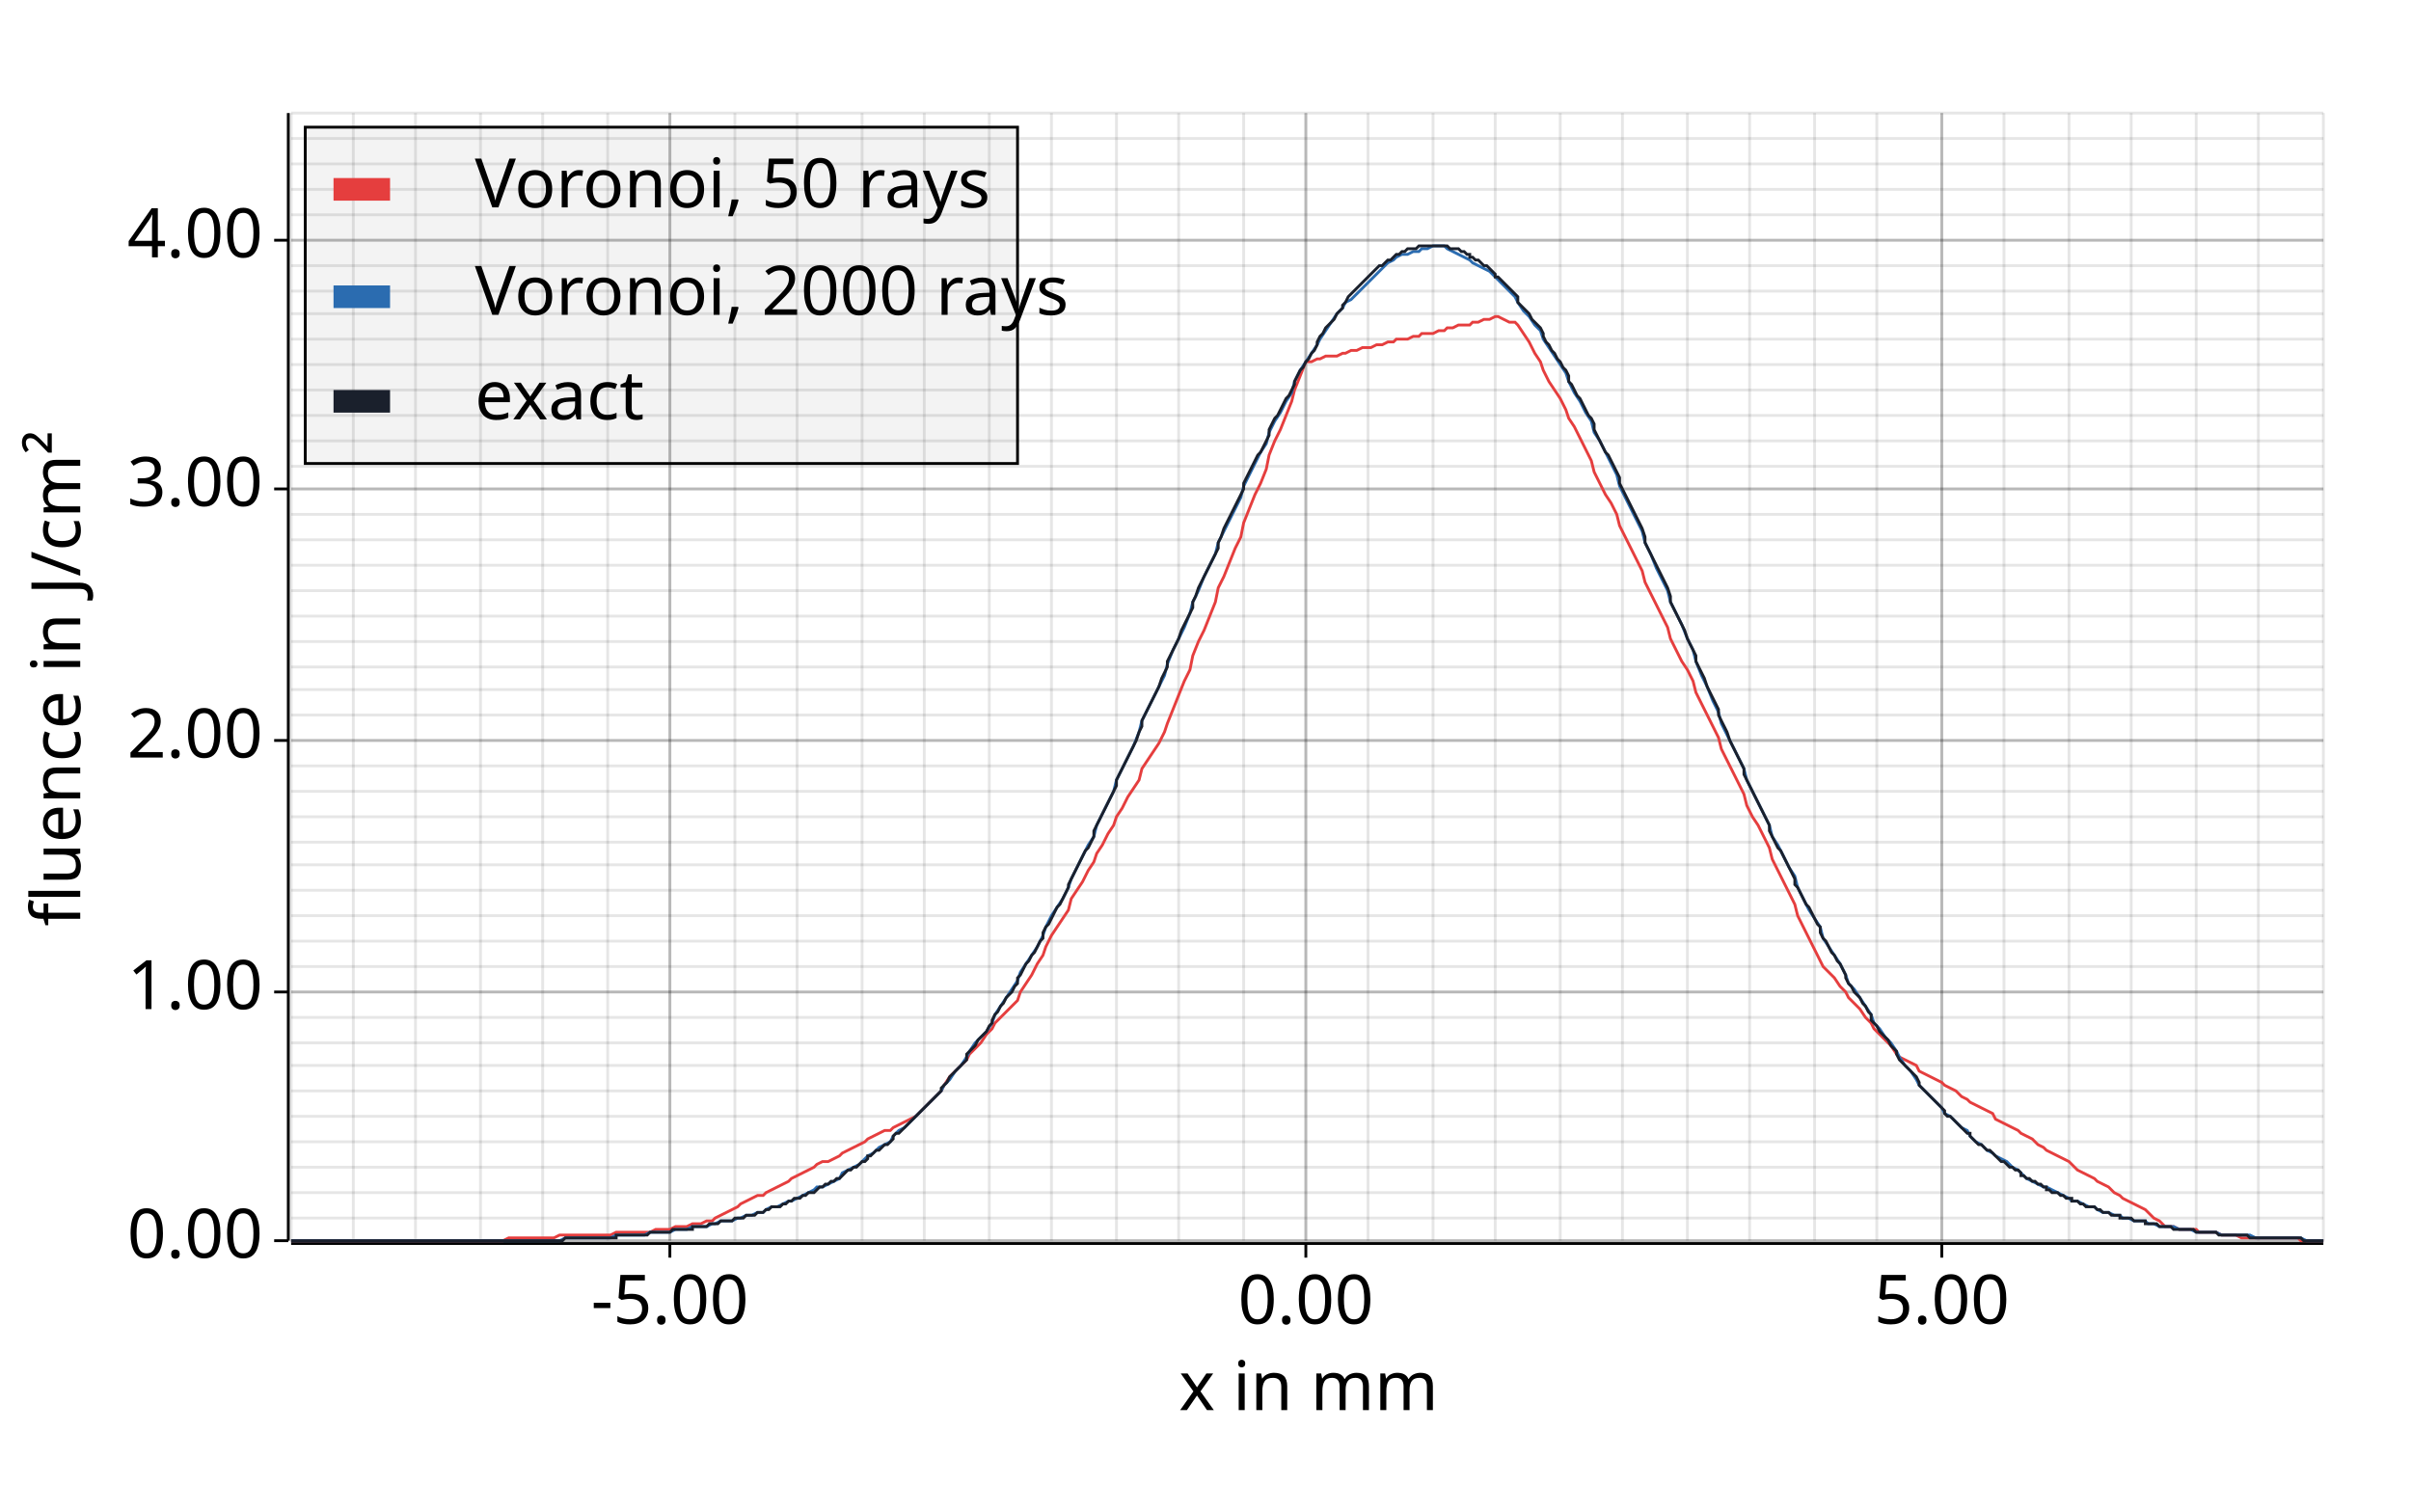
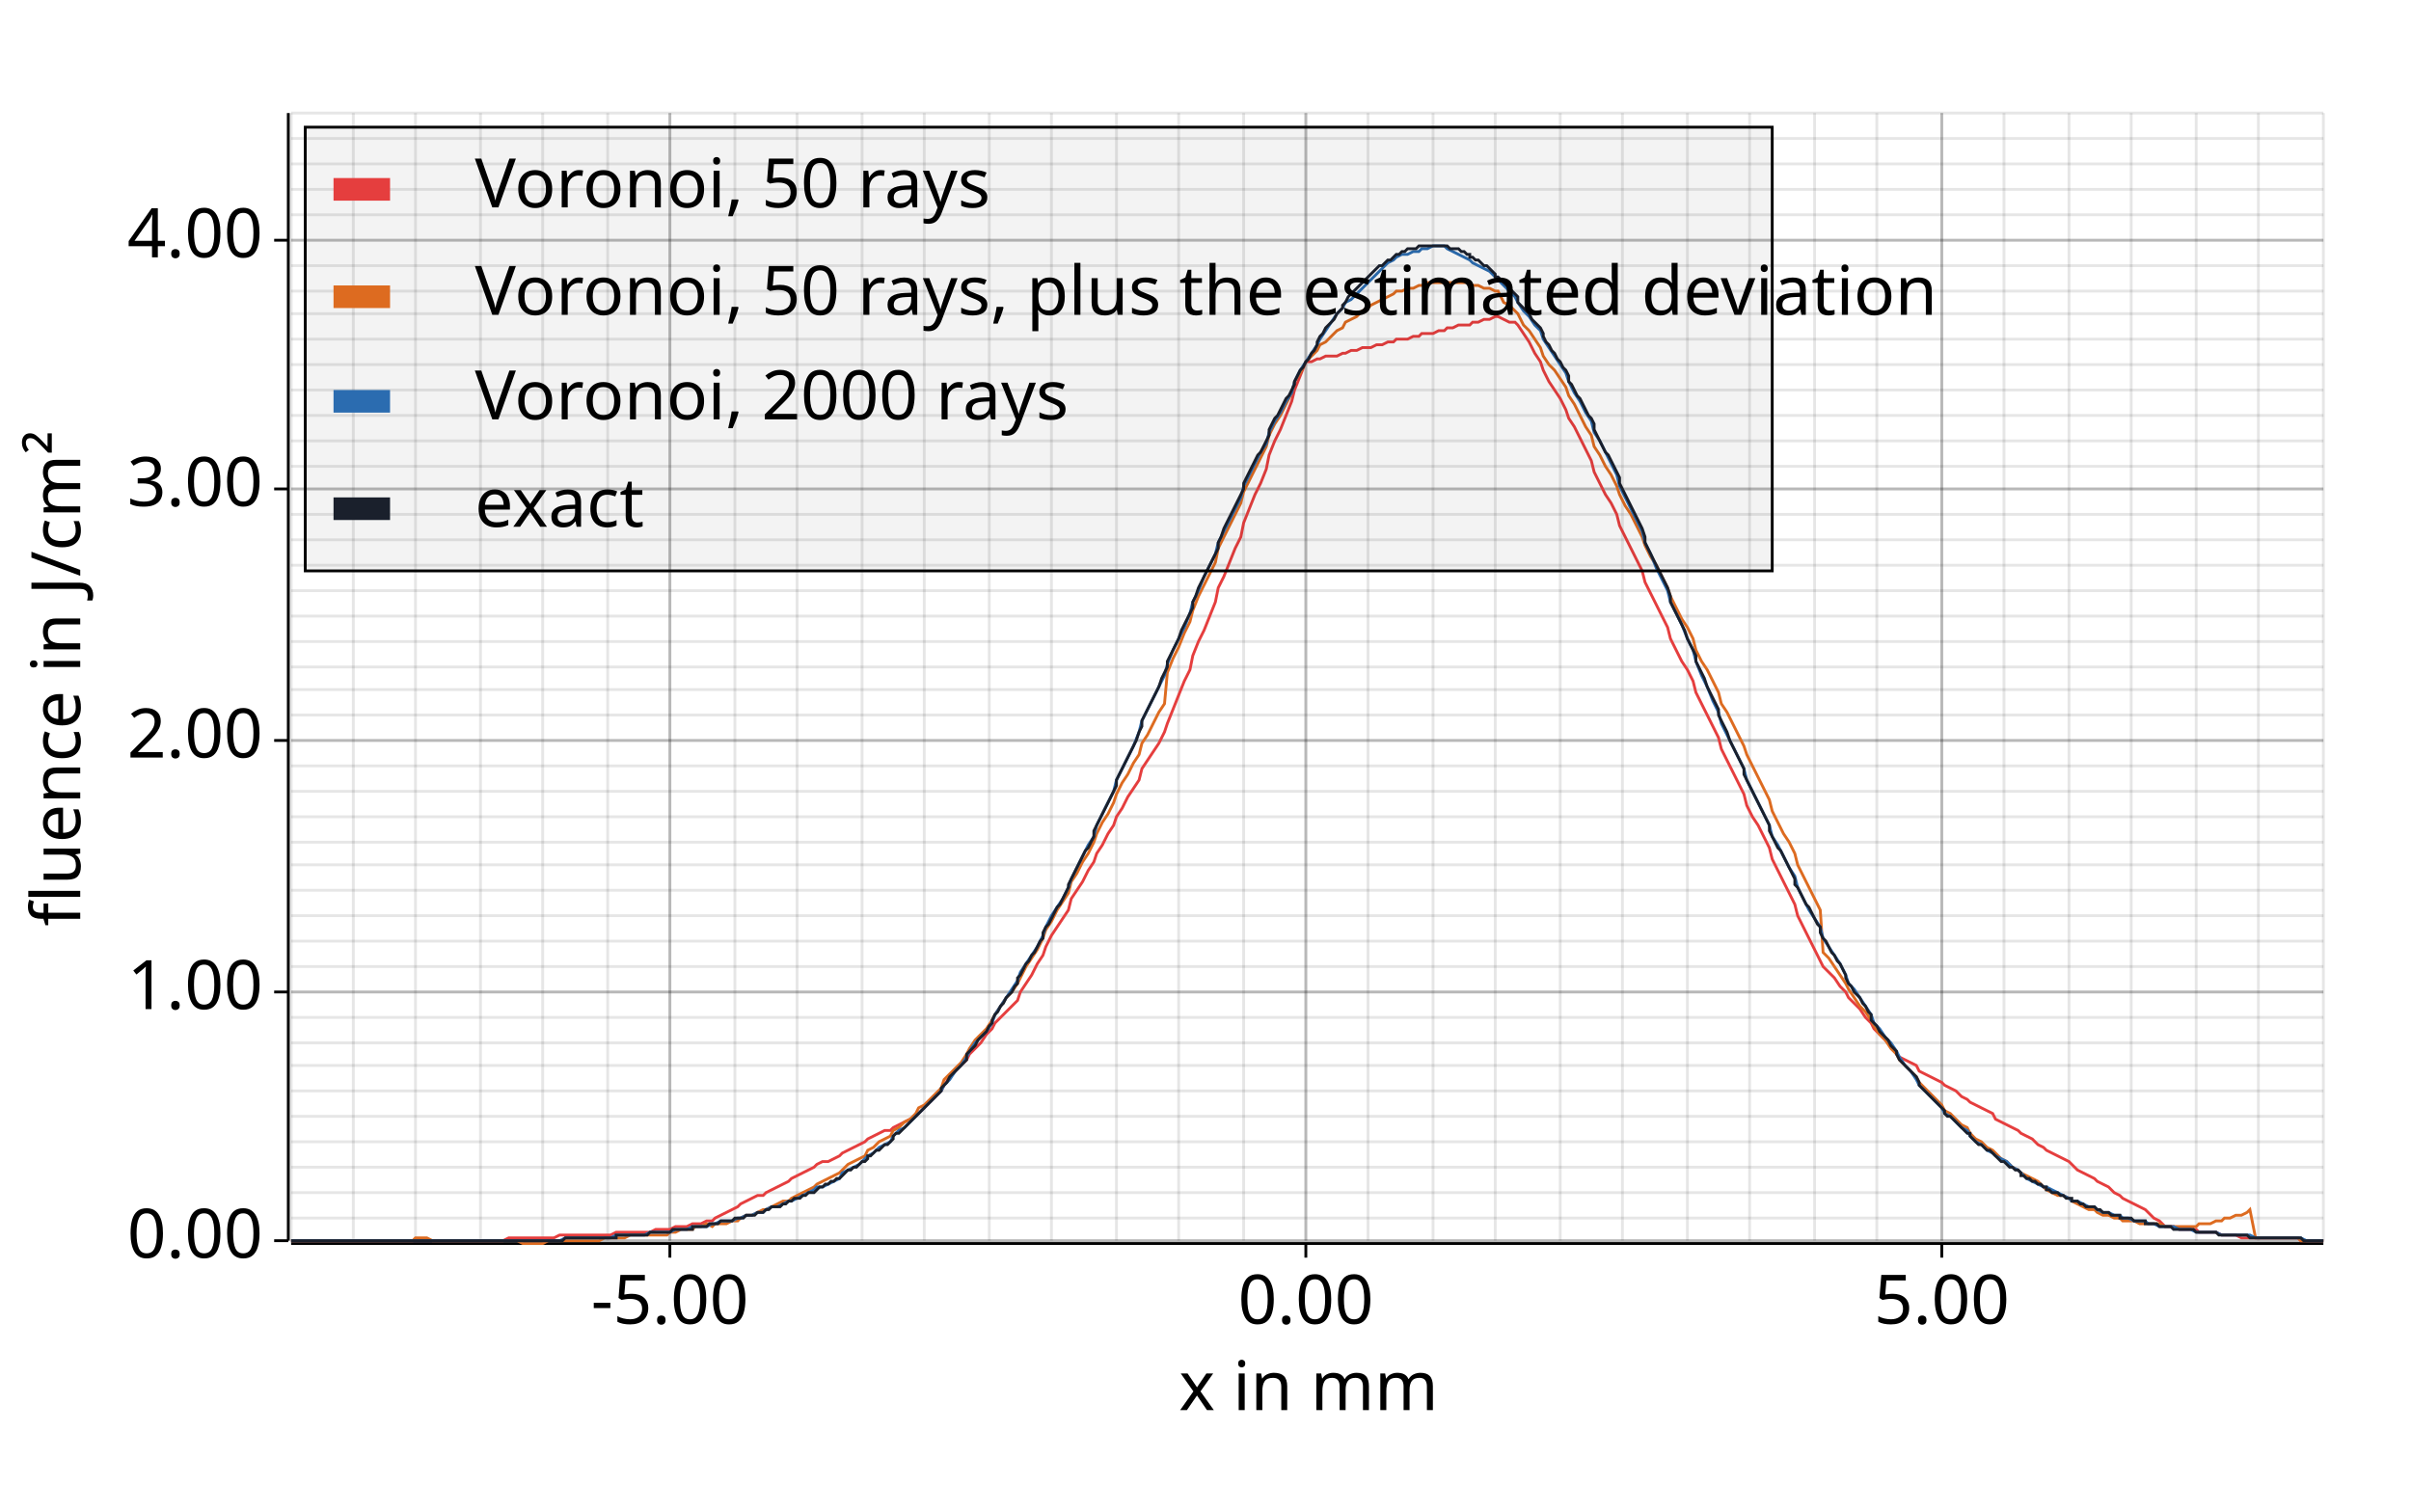
<svg xmlns="http://www.w3.org/2000/svg" width="853" height="535" viewBox="0 0 853 535">
  <rect x="0" y="0" width="853" height="535" opacity="1" fill="#FFFFFF" stroke="none" />
  <line opacity="0.1" stroke="#000000" stroke-width="1" x1="103" y1="439" x2="103" y2="40" />
  <line opacity="0.1" stroke="#000000" stroke-width="1" x1="125" y1="439" x2="125" y2="40" />
  <line opacity="0.1" stroke="#000000" stroke-width="1" x1="147" y1="439" x2="147" y2="40" />
  <line opacity="0.1" stroke="#000000" stroke-width="1" x1="170" y1="439" x2="170" y2="40" />
  <line opacity="0.1" stroke="#000000" stroke-width="1" x1="192" y1="439" x2="192" y2="40" />
  <line opacity="0.1" stroke="#000000" stroke-width="1" x1="215" y1="439" x2="215" y2="40" />
  <line opacity="0.1" stroke="#000000" stroke-width="1" x1="237" y1="439" x2="237" y2="40" />
  <line opacity="0.1" stroke="#000000" stroke-width="1" x1="260" y1="439" x2="260" y2="40" />
  <line opacity="0.1" stroke="#000000" stroke-width="1" x1="282" y1="439" x2="282" y2="40" />
  <line opacity="0.1" stroke="#000000" stroke-width="1" x1="305" y1="439" x2="305" y2="40" />
  <line opacity="0.1" stroke="#000000" stroke-width="1" x1="327" y1="439" x2="327" y2="40" />
  <line opacity="0.1" stroke="#000000" stroke-width="1" x1="350" y1="439" x2="350" y2="40" />
  <line opacity="0.1" stroke="#000000" stroke-width="1" x1="372" y1="439" x2="372" y2="40" />
  <line opacity="0.1" stroke="#000000" stroke-width="1" x1="395" y1="439" x2="395" y2="40" />
  <line opacity="0.1" stroke="#000000" stroke-width="1" x1="417" y1="439" x2="417" y2="40" />
  <line opacity="0.1" stroke="#000000" stroke-width="1" x1="440" y1="439" x2="440" y2="40" />
  <line opacity="0.1" stroke="#000000" stroke-width="1" x1="462" y1="439" x2="462" y2="40" />
  <line opacity="0.1" stroke="#000000" stroke-width="1" x1="484" y1="439" x2="484" y2="40" />
  <line opacity="0.1" stroke="#000000" stroke-width="1" x1="507" y1="439" x2="507" y2="40" />
  <line opacity="0.1" stroke="#000000" stroke-width="1" x1="529" y1="439" x2="529" y2="40" />
  <line opacity="0.1" stroke="#000000" stroke-width="1" x1="552" y1="439" x2="552" y2="40" />
  <line opacity="0.1" stroke="#000000" stroke-width="1" x1="574" y1="439" x2="574" y2="40" />
  <line opacity="0.1" stroke="#000000" stroke-width="1" x1="597" y1="439" x2="597" y2="40" />
  <line opacity="0.1" stroke="#000000" stroke-width="1" x1="619" y1="439" x2="619" y2="40" />
  <line opacity="0.1" stroke="#000000" stroke-width="1" x1="642" y1="439" x2="642" y2="40" />
  <line opacity="0.1" stroke="#000000" stroke-width="1" x1="664" y1="439" x2="664" y2="40" />
  <line opacity="0.1" stroke="#000000" stroke-width="1" x1="687" y1="439" x2="687" y2="40" />
  <line opacity="0.1" stroke="#000000" stroke-width="1" x1="709" y1="439" x2="709" y2="40" />
  <line opacity="0.1" stroke="#000000" stroke-width="1" x1="732" y1="439" x2="732" y2="40" />
  <line opacity="0.1" stroke="#000000" stroke-width="1" x1="754" y1="439" x2="754" y2="40" />
  <line opacity="0.1" stroke="#000000" stroke-width="1" x1="777" y1="439" x2="777" y2="40" />
  <line opacity="0.1" stroke="#000000" stroke-width="1" x1="799" y1="439" x2="799" y2="40" />
  <line opacity="0.1" stroke="#000000" stroke-width="1" x1="822" y1="439" x2="822" y2="40" />
  <line opacity="0.1" stroke="#000000" stroke-width="1" x1="103" y1="439" x2="822" y2="439" />
  <line opacity="0.1" stroke="#000000" stroke-width="1" x1="103" y1="431" x2="822" y2="431" />
  <line opacity="0.1" stroke="#000000" stroke-width="1" x1="103" y1="422" x2="822" y2="422" />
  <line opacity="0.1" stroke="#000000" stroke-width="1" x1="103" y1="413" x2="822" y2="413" />
  <line opacity="0.1" stroke="#000000" stroke-width="1" x1="103" y1="404" x2="822" y2="404" />
  <line opacity="0.1" stroke="#000000" stroke-width="1" x1="103" y1="395" x2="822" y2="395" />
  <line opacity="0.1" stroke="#000000" stroke-width="1" x1="103" y1="386" x2="822" y2="386" />
  <line opacity="0.1" stroke="#000000" stroke-width="1" x1="103" y1="377" x2="822" y2="377" />
  <line opacity="0.1" stroke="#000000" stroke-width="1" x1="103" y1="369" x2="822" y2="369" />
  <line opacity="0.1" stroke="#000000" stroke-width="1" x1="103" y1="360" x2="822" y2="360" />
  <line opacity="0.1" stroke="#000000" stroke-width="1" x1="103" y1="351" x2="822" y2="351" />
  <line opacity="0.1" stroke="#000000" stroke-width="1" x1="103" y1="342" x2="822" y2="342" />
  <line opacity="0.1" stroke="#000000" stroke-width="1" x1="103" y1="333" x2="822" y2="333" />
  <line opacity="0.1" stroke="#000000" stroke-width="1" x1="103" y1="324" x2="822" y2="324" />
  <line opacity="0.1" stroke="#000000" stroke-width="1" x1="103" y1="315" x2="822" y2="315" />
  <line opacity="0.1" stroke="#000000" stroke-width="1" x1="103" y1="306" x2="822" y2="306" />
  <line opacity="0.1" stroke="#000000" stroke-width="1" x1="103" y1="298" x2="822" y2="298" />
  <line opacity="0.1" stroke="#000000" stroke-width="1" x1="103" y1="289" x2="822" y2="289" />
  <line opacity="0.1" stroke="#000000" stroke-width="1" x1="103" y1="280" x2="822" y2="280" />
  <line opacity="0.1" stroke="#000000" stroke-width="1" x1="103" y1="271" x2="822" y2="271" />
  <line opacity="0.1" stroke="#000000" stroke-width="1" x1="103" y1="262" x2="822" y2="262" />
  <line opacity="0.1" stroke="#000000" stroke-width="1" x1="103" y1="253" x2="822" y2="253" />
  <line opacity="0.1" stroke="#000000" stroke-width="1" x1="103" y1="244" x2="822" y2="244" />
  <line opacity="0.1" stroke="#000000" stroke-width="1" x1="103" y1="236" x2="822" y2="236" />
  <line opacity="0.1" stroke="#000000" stroke-width="1" x1="103" y1="227" x2="822" y2="227" />
  <line opacity="0.1" stroke="#000000" stroke-width="1" x1="103" y1="218" x2="822" y2="218" />
  <line opacity="0.1" stroke="#000000" stroke-width="1" x1="103" y1="209" x2="822" y2="209" />
  <line opacity="0.1" stroke="#000000" stroke-width="1" x1="103" y1="200" x2="822" y2="200" />
  <line opacity="0.1" stroke="#000000" stroke-width="1" x1="103" y1="191" x2="822" y2="191" />
  <line opacity="0.1" stroke="#000000" stroke-width="1" x1="103" y1="182" x2="822" y2="182" />
  <line opacity="0.1" stroke="#000000" stroke-width="1" x1="103" y1="173" x2="822" y2="173" />
  <line opacity="0.1" stroke="#000000" stroke-width="1" x1="103" y1="165" x2="822" y2="165" />
  <line opacity="0.1" stroke="#000000" stroke-width="1" x1="103" y1="156" x2="822" y2="156" />
  <line opacity="0.1" stroke="#000000" stroke-width="1" x1="103" y1="147" x2="822" y2="147" />
  <line opacity="0.1" stroke="#000000" stroke-width="1" x1="103" y1="138" x2="822" y2="138" />
  <line opacity="0.1" stroke="#000000" stroke-width="1" x1="103" y1="129" x2="822" y2="129" />
  <line opacity="0.1" stroke="#000000" stroke-width="1" x1="103" y1="120" x2="822" y2="120" />
  <line opacity="0.1" stroke="#000000" stroke-width="1" x1="103" y1="111" x2="822" y2="111" />
  <line opacity="0.1" stroke="#000000" stroke-width="1" x1="103" y1="103" x2="822" y2="103" />
  <line opacity="0.1" stroke="#000000" stroke-width="1" x1="103" y1="94" x2="822" y2="94" />
  <line opacity="0.1" stroke="#000000" stroke-width="1" x1="103" y1="85" x2="822" y2="85" />
  <line opacity="0.1" stroke="#000000" stroke-width="1" x1="103" y1="76" x2="822" y2="76" />
  <line opacity="0.1" stroke="#000000" stroke-width="1" x1="103" y1="67" x2="822" y2="67" />
  <line opacity="0.1" stroke="#000000" stroke-width="1" x1="103" y1="58" x2="822" y2="58" />
  <line opacity="0.1" stroke="#000000" stroke-width="1" x1="103" y1="49" x2="822" y2="49" />
  <line opacity="0.1" stroke="#000000" stroke-width="1" x1="103" y1="40" x2="822" y2="40" />
  <text x="10" y="240" dy="0.76em" text-anchor="middle" font-family="sans-serif" font-size="24.194" opacity="1" fill="#000000" transform="rotate(270, 10, 240)">
fluence in J/cm²
</text>
  <text x="463" y="505" dy="-0.5ex" text-anchor="middle" font-family="sans-serif" font-size="24.194" opacity="1" fill="#000000">
x in mm
</text>
  <line opacity="0.2" stroke="#000000" stroke-width="1" x1="237" y1="439" x2="237" y2="40" />
  <line opacity="0.2" stroke="#000000" stroke-width="1" x1="462" y1="439" x2="462" y2="40" />
  <line opacity="0.2" stroke="#000000" stroke-width="1" x1="687" y1="439" x2="687" y2="40" />
  <line opacity="0.2" stroke="#000000" stroke-width="1" x1="103" y1="439" x2="822" y2="439" />
  <line opacity="0.2" stroke="#000000" stroke-width="1" x1="103" y1="351" x2="822" y2="351" />
  <line opacity="0.2" stroke="#000000" stroke-width="1" x1="103" y1="262" x2="822" y2="262" />
  <line opacity="0.2" stroke="#000000" stroke-width="1" x1="103" y1="173" x2="822" y2="173" />
  <line opacity="0.2" stroke="#000000" stroke-width="1" x1="103" y1="85" x2="822" y2="85" />
  <polyline fill="none" opacity="1" stroke="#000000" stroke-width="1" points="102,40 102,439 " />
  <text x="93" y="439" dy="0.5ex" text-anchor="end" font-family="sans-serif" font-size="24.194" opacity="1" fill="#000000">
0.00
</text>
  <polyline fill="none" opacity="1" stroke="#000000" stroke-width="1" points="97,439 102,439 " />
  <text x="93" y="351" dy="0.5ex" text-anchor="end" font-family="sans-serif" font-size="24.194" opacity="1" fill="#000000">
1.00
</text>
  <polyline fill="none" opacity="1" stroke="#000000" stroke-width="1" points="97,351 102,351 " />
  <text x="93" y="262" dy="0.5ex" text-anchor="end" font-family="sans-serif" font-size="24.194" opacity="1" fill="#000000">
2.00
</text>
  <polyline fill="none" opacity="1" stroke="#000000" stroke-width="1" points="97,262 102,262 " />
  <text x="93" y="173" dy="0.5ex" text-anchor="end" font-family="sans-serif" font-size="24.194" opacity="1" fill="#000000">
3.00
</text>
  <polyline fill="none" opacity="1" stroke="#000000" stroke-width="1" points="97,173 102,173 " />
  <text x="93" y="85" dy="0.5ex" text-anchor="end" font-family="sans-serif" font-size="24.194" opacity="1" fill="#000000">
4.00
</text>
  <polyline fill="none" opacity="1" stroke="#000000" stroke-width="1" points="97,85 102,85 " />
  <polyline fill="none" opacity="1" stroke="#000000" stroke-width="1" points="103,440 822,440 " />
  <text x="237" y="450" dy="0.76em" text-anchor="middle" font-family="sans-serif" font-size="24.194" opacity="1" fill="#000000">
-5.00
</text>
  <polyline fill="none" opacity="1" stroke="#000000" stroke-width="1" points="237,440 237,445 " />
  <text x="462" y="450" dy="0.76em" text-anchor="middle" font-family="sans-serif" font-size="24.194" opacity="1" fill="#000000">
0.00
</text>
  <polyline fill="none" opacity="1" stroke="#000000" stroke-width="1" points="462,440 462,445 " />
  <text x="687" y="450" dy="0.76em" text-anchor="middle" font-family="sans-serif" font-size="24.194" opacity="1" fill="#000000">
5.00
</text>
  <polyline fill="none" opacity="1" stroke="#000000" stroke-width="1" points="687,440 687,445 " />
  <polyline fill="none" opacity="1" stroke="#E53E3E" stroke-width="1" points="103,439 104,439 106,439 108,439 110,439 111,439 113,439 115,439 117,439 119,439 120,439 122,439 124,439 126,439 128,439 129,439 131,439 133,439 135,439 137,439 138,439 140,439 142,439 144,439 146,439 147,439 149,439 151,439 153,439 155,439 156,439 158,439 160,439 162,439 164,439 165,439 167,439 169,439 171,439 173,439 174,439 176,439 178,439 180,438 182,438 183,438 185,438 187,438 189,438 191,438 192,438 194,438 196,438 198,437 200,437 201,437 203,437 205,437 207,437 209,437 210,437 212,437 214,437 216,437 218,436 219,436 221,436 223,436 225,436 227,436 228,436 230,436 232,435 234,435 236,435 237,435 239,434 241,434 243,434 245,433 246,433 248,433 250,432 252,432 253,431 255,430 257,429 259,428 261,427 262,426 264,425 266,424 268,423 270,423 271,422 273,421 275,420 277,419 279,418 280,417 282,416 284,415 286,414 288,413 289,412 291,411 293,411 295,410 297,409 298,408 300,407 302,406 304,405 306,404 307,403 309,402 311,401 313,400 315,400 316,399 318,398 320,397 322,396 324,395 325,394 327,392 329,390 331,388 333,386 334,384 336,381 338,379 340,377 342,375 343,373 345,371 347,369 349,366 351,364 352,362 354,360 356,358 358,356 360,354 361,351 363,348 365,345 367,341 369,338 370,335 372,331 374,328 376,325 378,322 379,318 381,315 383,312 385,308 387,305 388,302 390,299 392,295 394,292 395,289 397,286 399,282 401,279 403,276 404,272 406,269 408,266 410,263 412,259 413,256 415,251 417,246 419,241 421,237 422,232 424,227 426,223 428,218 430,213 431,208 433,204 435,199 437,194 439,190 440,185 442,180 444,175 446,171 448,166 449,161 451,156 453,152 455,147 457,142 458,138 460,133 462,128 464,128 466,127 467,127 469,126 471,126 473,126 475,125 476,125 478,124 480,124 482,123 484,123 485,123 487,122 489,122 491,121 493,121 494,120 496,120 498,120 500,119 502,119 503,118 505,118 507,118 509,117 511,117 512,116 514,116 516,115 518,115 520,115 521,114 523,114 525,113 527,113 529,112 530,112 532,113 534,114 536,114 537,115 539,118 541,121 543,125 545,128 546,131 548,135 550,138 552,141 554,145 555,148 557,151 559,155 561,159 563,163 564,167 566,171 568,175 570,178 572,182 573,186 575,190 577,194 579,198 581,202 582,206 584,210 586,214 588,218 590,222 591,226 593,230 595,234 597,237 599,241 600,245 602,249 604,253 606,257 608,261 609,265 611,269 613,273 615,277 617,281 618,285 620,289 622,292 624,296 626,300 627,304 629,308 631,312 633,316 635,320 636,324 638,328 640,332 642,336 644,340 645,342 647,344 649,346 651,349 653,351 654,353 656,355 658,357 660,360 662,362 663,364 665,366 667,368 669,370 671,373 672,374 674,375 676,376 678,377 679,379 681,380 683,381 685,382 687,383 688,384 690,385 692,386 694,388 696,389 697,390 699,391 701,392 703,393 705,394 706,396 708,397 710,398 712,399 714,400 715,401 717,402 719,403 721,405 723,406 724,407 726,408 728,409 730,410 732,411 733,412 735,414 737,415 739,416 741,417 742,418 744,419 746,420 748,422 750,423 751,424 753,425 755,426 757,427 759,428 760,429 762,431 764,432 766,434 768,434 769,434 771,435 773,435 775,435 777,435 778,436 780,436 782,436 784,436 786,437 787,437 789,437 791,437 793,438 795,438 796,438 798,438 800,438 802,438 804,438 805,438 807,438 809,438 811,438 813,438 814,439 816,439 818,439 820,439 822,439 " />
+   <polyline fill="none" opacity="1" stroke="#DD6B20" stroke-width="1" points="103,439 104,439 106,439 108,439 110,439 111,439 113,439 115,439 117,439 119,439 120,439 122,439 124,439 126,439 128,439 129,439 131,439 133,439 135,439 137,439 138,439 140,439 142,439 144,439 146,439 147,438 149,438 151,438 153,439 155,439 156,439 158,439 160,439 162,439 164,439 165,439 167,439 169,439 171,439 173,439 174,439 176,439 178,439 180,439 182,439 183,439 185,440 187,440 189,440 191,440 192,440 194,439 196,439 198,439 200,439 201,439 203,439 205,439 207,439 209,439 210,439 212,439 214,438 216,438 218,438 219,438 221,438 223,437 225,437 227,437 228,437 230,437 232,437 234,437 236,437 237,436 239,436 241,435 243,435 245,435 246,434 248,434 250,433 252,434 253,433 255,433 257,433 259,432 261,432 262,431 264,430 266,430 268,429 270,428 271,428 273,427 275,426 277,425 279,425 280,424 282,423 284,422 286,421 288,420 289,419 291,418 293,417 295,416 297,415 298,414 300,412 302,411 304,410 306,409 307,407 309,406 311,404 313,403 315,402 316,400 318,399 320,397 322,396 324,394 325,392 327,391 329,389 331,387 333,385 334,382 336,380 338,378 340,376 342,373 343,371 345,368 347,366 349,364 351,361 352,359 354,356 356,353 358,351 360,348 361,346 363,342 365,339 367,336 369,332 370,329 372,326 374,322 376,319 378,316 379,312 381,309 383,305 385,302 387,298 388,295 390,291 392,288 394,284 395,281 397,277 399,274 401,270 403,267 404,263 406,260 408,256 410,252 412,249 413,238 415,233 417,229 419,224 421,220 422,216 424,211 426,207 428,203 430,199 431,194 433,190 435,186 437,182 439,178 440,174 442,170 444,166 446,162 448,158 449,154 451,150 453,147 455,143 457,139 458,135 460,132 462,128 464,126 466,124 467,122 469,121 471,119 473,117 475,116 476,114 478,113 480,112 482,110 484,109 485,108 487,107 489,106 491,105 493,104 494,103 496,103 498,102 500,102 502,101 503,101 505,100 507,100 509,100 511,100 512,100 514,100 516,100 518,100 520,100 521,101 523,101 525,102 527,102 529,103 530,103 532,107 534,108 536,110 537,111 539,115 541,117 543,120 545,123 546,126 548,129 550,131 552,134 554,137 555,140 557,143 559,147 561,151 563,154 564,158 566,161 568,165 570,168 572,172 573,175 575,179 577,182 579,186 581,190 582,193 584,197 586,200 588,204 590,208 591,211 593,215 595,219 597,222 599,226 600,230 602,234 604,237 606,241 608,245 609,249 611,252 613,256 615,260 617,264 618,267 620,271 622,275 624,279 626,283 627,287 629,291 631,295 633,298 635,302 636,306 638,310 640,314 642,318 644,322 645,337 647,339 649,342 651,345 653,348 654,350 656,353 658,356 660,358 662,361 663,363 665,366 667,368 669,371 671,373 672,375 674,377 676,379 678,381 679,383 681,385 683,387 685,389 687,391 688,393 690,394 692,396 694,398 696,399 697,401 699,403 701,404 703,406 705,407 706,408 708,410 710,411 712,413 714,414 715,415 717,416 719,417 721,418 723,420 724,421 726,422 728,423 730,423 732,424 733,425 735,426 737,427 739,428 741,428 742,429 744,430 746,430 748,431 750,431 751,432 753,432 755,432 757,433 759,433 760,433 762,433 764,433 766,434 768,434 769,434 771,434 773,434 775,434 777,434 778,433 780,433 782,433 784,432 786,432 787,431 789,431 791,430 793,430 795,429 796,428 798,438 800,438 802,438 804,438 805,438 807,438 809,438 811,438 813,438 814,439 816,439 818,439 820,439 822,439 " />
  <polyline fill="none" opacity="1" stroke="#2B6CB0" stroke-width="1" points="103,439 104,439 106,439 108,439 110,439 111,439 113,439 115,439 117,439 119,439 120,439 122,439 124,439 126,439 128,439 129,439 131,439 133,439 135,439 137,439 138,439 140,439 142,439 144,439 146,439 147,439 149,439 151,439 153,439 155,439 156,439 158,439 160,439 162,439 164,439 165,439 167,439 169,439 171,439 173,439 174,439 176,439 178,439 180,439 182,439 183,439 185,439 187,439 189,439 191,439 192,439 194,439 196,439 198,439 200,438 201,438 203,438 205,438 207,438 209,438 210,438 212,438 214,438 216,438 218,437 219,437 221,437 223,437 225,437 227,437 228,437 230,436 232,436 234,436 236,436 237,436 239,435 241,435 243,435 245,434 246,434 248,434 250,434 252,433 253,433 255,432 257,432 259,432 261,431 262,431 264,430 266,430 268,429 270,429 271,428 273,427 275,427 277,426 279,425 280,425 282,424 284,423 286,422 288,421 289,420 291,420 293,419 295,418 297,417 298,415 300,414 302,413 304,412 306,410 307,409 309,408 311,406 313,405 315,404 316,402 318,400 320,399 322,397 324,395 325,394 327,392 329,390 331,388 333,386 334,384 336,382 338,379 340,377 342,374 343,372 345,369 347,367 349,365 351,362 352,359 354,356 356,353 358,350 360,347 361,344 363,341 365,338 367,335 369,331 370,328 372,324 374,321 376,318 378,314 379,311 381,307 383,303 385,299 387,296 388,292 390,288 392,284 394,280 395,276 397,272 399,268 401,264 403,259 404,255 406,251 408,247 410,243 412,239 413,235 415,230 417,226 419,222 421,217 422,213 424,209 426,204 428,200 430,196 431,192 433,188 435,184 437,180 439,176 440,172 442,168 444,164 446,160 448,157 449,153 451,149 453,146 455,142 457,139 458,135 460,131 462,128 464,125 466,122 467,120 469,117 471,114 473,111 475,109 476,107 478,106 480,104 482,102 484,100 485,99 487,97 489,95 491,93 493,92 494,91 496,90 498,90 500,89 502,89 503,88 505,88 507,87 509,87 511,87 512,88 514,89 516,90 518,91 520,92 521,93 523,94 525,95 527,96 529,98 530,99 532,101 534,103 536,105 537,107 539,110 541,112 543,115 545,117 546,120 548,123 550,126 552,129 554,132 555,135 557,139 559,142 561,146 563,149 564,153 566,156 568,160 570,164 572,168 573,172 575,176 577,180 579,184 581,188 582,192 584,196 586,201 588,205 590,209 591,213 593,217 595,221 597,226 599,230 600,234 602,239 604,243 606,248 608,252 609,256 611,260 613,264 615,268 617,272 618,276 620,280 622,284 624,288 626,292 627,296 629,299 631,303 633,307 635,310 636,314 638,318 640,322 642,325 644,328 645,332 647,335 649,338 651,341 653,345 654,348 656,350 658,353 660,356 662,359 663,362 665,364 667,367 669,369 671,372 672,374 674,377 676,379 678,382 679,384 681,386 683,388 685,390 687,392 688,394 690,395 692,397 694,399 696,400 697,402 699,404 701,405 703,407 705,408 706,409 708,410 710,411 712,413 714,414 715,415 717,417 719,418 721,419 723,420 724,420 726,421 728,422 730,423 732,424 733,425 735,425 737,426 739,427 741,427 742,428 744,429 746,429 748,430 750,430 751,431 753,431 755,432 757,432 759,432 760,433 762,433 764,434 766,434 768,434 769,434 771,435 773,435 775,435 777,436 778,436 780,436 782,436 784,436 786,437 787,437 789,437 791,437 793,437 795,437 796,437 798,438 800,438 802,438 804,438 805,438 807,438 809,438 811,438 813,438 814,438 816,439 818,439 820,439 822,439 " />
  <polyline fill="none" opacity="1" stroke="#1A202C" stroke-width="1" points="103,439 103,439 104,439 105,439 106,439 107,439 108,439 109,439 110,439 111,439 111,439 112,439 113,439 114,439 115,439 116,439 117,439 118,439 119,439 120,439 120,439 121,439 122,439 123,439 124,439 125,439 126,439 127,439 128,439 129,439 129,439 130,439 131,439 132,439 133,439 134,439 135,439 136,439 137,439 138,439 138,439 139,439 140,439 141,439 142,439 143,439 144,439 145,439 146,439 147,439 147,439 148,439 149,439 150,439 151,439 152,439 153,439 154,439 155,439 156,439 156,439 157,439 158,439 159,439 160,439 161,439 162,439 163,439 164,439 165,439 165,439 166,439 167,439 168,439 169,439 170,439 171,439 172,439 173,439 174,439 174,439 175,439 176,439 177,439 178,439 179,439 180,439 181,439 182,439 182,439 183,439 184,439 185,439 186,439 187,439 188,439 189,439 190,439 191,439 191,439 192,439 193,439 194,439 195,439 196,439 197,439 198,439 199,439 200,438 200,438 201,438 202,438 203,438 204,438 205,438 206,438 207,438 208,438 209,438 209,438 210,438 211,438 212,438 213,438 214,438 215,438 216,438 217,438 218,438 218,437 219,437 220,437 221,437 222,437 223,437 224,437 225,437 226,437 227,437 227,437 228,437 229,437 230,436 231,436 232,436 233,436 234,436 235,436 236,436 236,436 237,436 238,435 239,435 240,435 241,435 242,435 243,435 244,435 245,435 245,434 246,434 247,434 248,434 249,434 250,434 251,433 252,433 253,433 253,433 254,433 255,432 256,432 257,432 258,432 259,432 260,431 261,431 262,431 262,431 263,431 264,430 265,430 266,430 267,430 268,429 269,429 270,429 271,428 271,428 272,428 273,427 274,427 275,427 276,427 277,426 278,426 279,425 280,425 280,425 281,424 282,424 283,424 284,423 285,423 286,422 287,422 288,422 289,421 289,421 290,420 291,420 292,419 293,419 294,418 295,418 296,417 297,417 298,416 298,416 299,415 300,414 301,414 302,413 303,413 304,412 305,411 306,411 307,410 307,409 308,409 309,408 310,407 311,407 312,406 313,405 314,405 315,404 316,403 316,402 317,401 318,401 319,400 320,399 321,398 322,397 323,396 324,395 324,395 325,394 326,393 327,392 328,391 329,390 330,389 331,388 332,387 333,386 333,385 334,384 335,383 336,381 337,380 338,379 339,378 340,377 341,376 342,375 342,373 343,372 344,371 345,370 346,368 347,367 348,366 349,365 350,363 351,362 351,361 352,359 353,358 354,356 355,355 356,353 357,352 358,351 359,349 360,348 360,346 361,345 362,343 363,341 364,340 365,338 366,337 367,335 368,333 369,332 369,330 370,328 371,327 372,325 373,323 374,321 375,320 376,318 377,316 378,314 378,313 379,311 380,309 381,307 382,305 383,303 384,301 385,300 386,298 387,296 387,294 388,292 389,290 390,288 391,286 392,284 393,282 394,280 395,278 395,276 396,274 397,272 398,270 399,268 400,266 401,264 402,262 403,259 404,257 404,255 405,253 406,251 407,249 408,247 409,245 410,243 411,240 412,238 413,236 413,234 414,232 415,230 416,228 417,226 418,223 419,221 420,219 421,217 422,215 422,213 423,211 424,208 425,206 426,204 427,202 428,200 429,198 430,196 431,194 431,192 432,190 433,187 434,185 435,183 436,181 437,179 438,177 439,175 440,173 440,171 441,169 442,167 443,165 444,163 445,161 446,160 447,158 448,156 449,154 449,152 450,150 451,148 452,147 453,145 454,143 455,141 456,140 457,138 458,136 458,135 459,133 460,131 461,130 462,128 463,127 464,125 465,124 466,122 466,121 467,119 468,118 469,116 470,115 471,114 472,113 473,111 474,110 475,109 475,108 476,107 477,105 478,104 479,103 480,102 481,101 482,100 483,99 484,98 484,98 485,97 486,96 487,95 488,94 489,94 490,93 491,92 492,92 493,91 493,91 494,90 495,90 496,89 497,89 498,88 499,88 500,88 501,88 502,87 502,87 503,87 504,87 505,87 506,87 507,87 508,87 509,87 510,87 511,87 511,87 512,87 513,88 514,88 515,88 516,88 517,89 518,89 519,90 520,90 520,91 521,91 522,92 523,92 524,93 525,94 526,94 527,95 528,96 529,97 529,98 530,98 531,99 532,100 533,101 534,102 535,103 536,104 537,105 537,107 538,108 539,109 540,110 541,111 542,113 543,114 544,115 545,116 546,118 546,119 547,121 548,122 549,124 550,125 551,127 552,128 553,130 554,131 555,133 555,135 556,136 557,138 558,140 559,141 560,143 561,145 562,147 563,148 564,150 564,152 565,154 566,156 567,158 568,160 569,161 570,163 571,165 572,167 573,169 573,171 574,173 575,175 576,177 577,179 578,181 579,183 580,185 581,187 582,190 582,192 583,194 584,196 585,198 586,200 587,202 588,204 589,206 590,208 591,211 591,213 592,215 593,217 594,219 595,221 596,223 597,226 598,228 599,230 600,232 600,234 601,236 602,238 603,240 604,243 605,245 606,247 607,249 608,251 608,253 609,255 610,257 611,259 612,262 613,264 614,266 615,268 616,270 617,272 617,274 618,276 619,278 620,280 621,282 622,284 623,286 624,288 625,290 626,292 626,294 627,296 628,298 629,300 630,301 631,303 632,305 633,307 634,309 635,311 635,313 636,314 637,316 638,318 639,320 640,321 641,323 642,325 643,327 644,328 644,330 645,332 646,333 647,335 648,337 649,338 650,340 651,341 652,343 653,345 653,346 654,348 655,349 656,351 657,352 658,353 659,355 660,356 661,358 662,359 662,361 663,362 664,363 665,365 666,366 667,367 668,368 669,370 670,371 671,372 671,373 672,375 673,376 674,377 675,378 676,379 677,380 678,381 679,383 679,384 680,385 681,386 682,387 683,388 684,389 685,390 686,391 687,392 688,393 688,394 689,395 690,395 691,396 692,397 693,398 694,399 695,400 696,401 697,401 697,402 698,403 699,404 700,405 701,405 702,406 703,407 704,407 705,408 706,409 706,409 707,410 708,411 709,411 710,412 711,413 712,413 713,414 714,414 715,415 715,416 716,416 717,417 718,417 719,418 720,418 721,419 722,419 723,420 724,420 724,421 725,421 726,422 727,422 728,422 729,423 730,423 731,424 732,424 733,424 733,425 734,425 735,425 736,426 737,426 738,427 739,427 740,427 741,427 742,428 742,428 743,428 744,429 745,429 746,429 747,430 748,430 749,430 750,430 750,431 751,431 752,431 753,431 754,431 755,432 756,432 757,432 758,432 759,432 759,433 760,433 761,433 762,433 763,433 764,434 765,434 766,434 767,434 768,434 768,434 769,435 770,435 771,435 772,435 773,435 774,435 775,435 776,435 777,436 777,436 778,436 779,436 780,436 781,436 782,436 783,436 784,436 785,437 786,437 786,437 787,437 788,437 789,437 790,437 791,437 792,437 793,437 794,437 795,437 795,437 796,438 797,438 798,438 799,438 800,438 801,438 802,438 803,438 804,438 804,438 805,438 806,438 807,438 808,438 809,438 810,438 811,438 812,438 813,438 813,438 814,438 815,439 816,439 817,439 818,439 819,439 820,439 821,439 822,439 " />
-   <rect x="108" y="45" width="252" height="119" opacity="0.05" fill="#000000" stroke="none" />
-   <rect x="108" y="45" width="252" height="119" opacity="1" fill="none" stroke="#000000" />
+   <rect x="108" y="45" width="519" height="157" opacity="0.05" fill="#000000" stroke="none" />
+   <rect x="108" y="45" width="519" height="157" opacity="1" fill="none" stroke="#000000" />
  <text x="168" y="55" dy="0.76em" text-anchor="start" font-family="Calibri" font-size="24.194" opacity="1" fill="#000000">
Voronoi, 50 rays
</text>
  <text x="168" y="93" dy="0.76em" text-anchor="start" font-family="Calibri" font-size="24.194" opacity="1" fill="#000000">
+ Voronoi, 50 rays, plus the estimated deviation
+ </text>
+   <text x="168" y="130" dy="0.76em" text-anchor="start" font-family="Calibri" font-size="24.194" opacity="1" fill="#000000">
Voronoi, 2000 rays
</text>
-   <text x="168" y="130" dy="0.76em" text-anchor="start" font-family="Calibri" font-size="24.194" opacity="1" fill="#000000">
+   <text x="168" y="168" dy="0.76em" text-anchor="start" font-family="Calibri" font-size="24.194" opacity="1" fill="#000000">
exact
</text>
  <polyline fill="none" opacity="1" stroke="#E53E3E" stroke-width="8" points="118,67 138,67 " />
-   <polyline fill="none" opacity="1" stroke="#2B6CB0" stroke-width="8" points="118,105 138,105 " />
-   <polyline fill="none" opacity="1" stroke="#1A202C" stroke-width="8" points="118,142 138,142 " />
+   <polyline fill="none" opacity="1" stroke="#DD6B20" stroke-width="8" points="118,105 138,105 " />
+   <polyline fill="none" opacity="1" stroke="#2B6CB0" stroke-width="8" points="118,142 138,142 " />
+   <polyline fill="none" opacity="1" stroke="#1A202C" stroke-width="8" points="118,180 138,180 " />
</svg>
